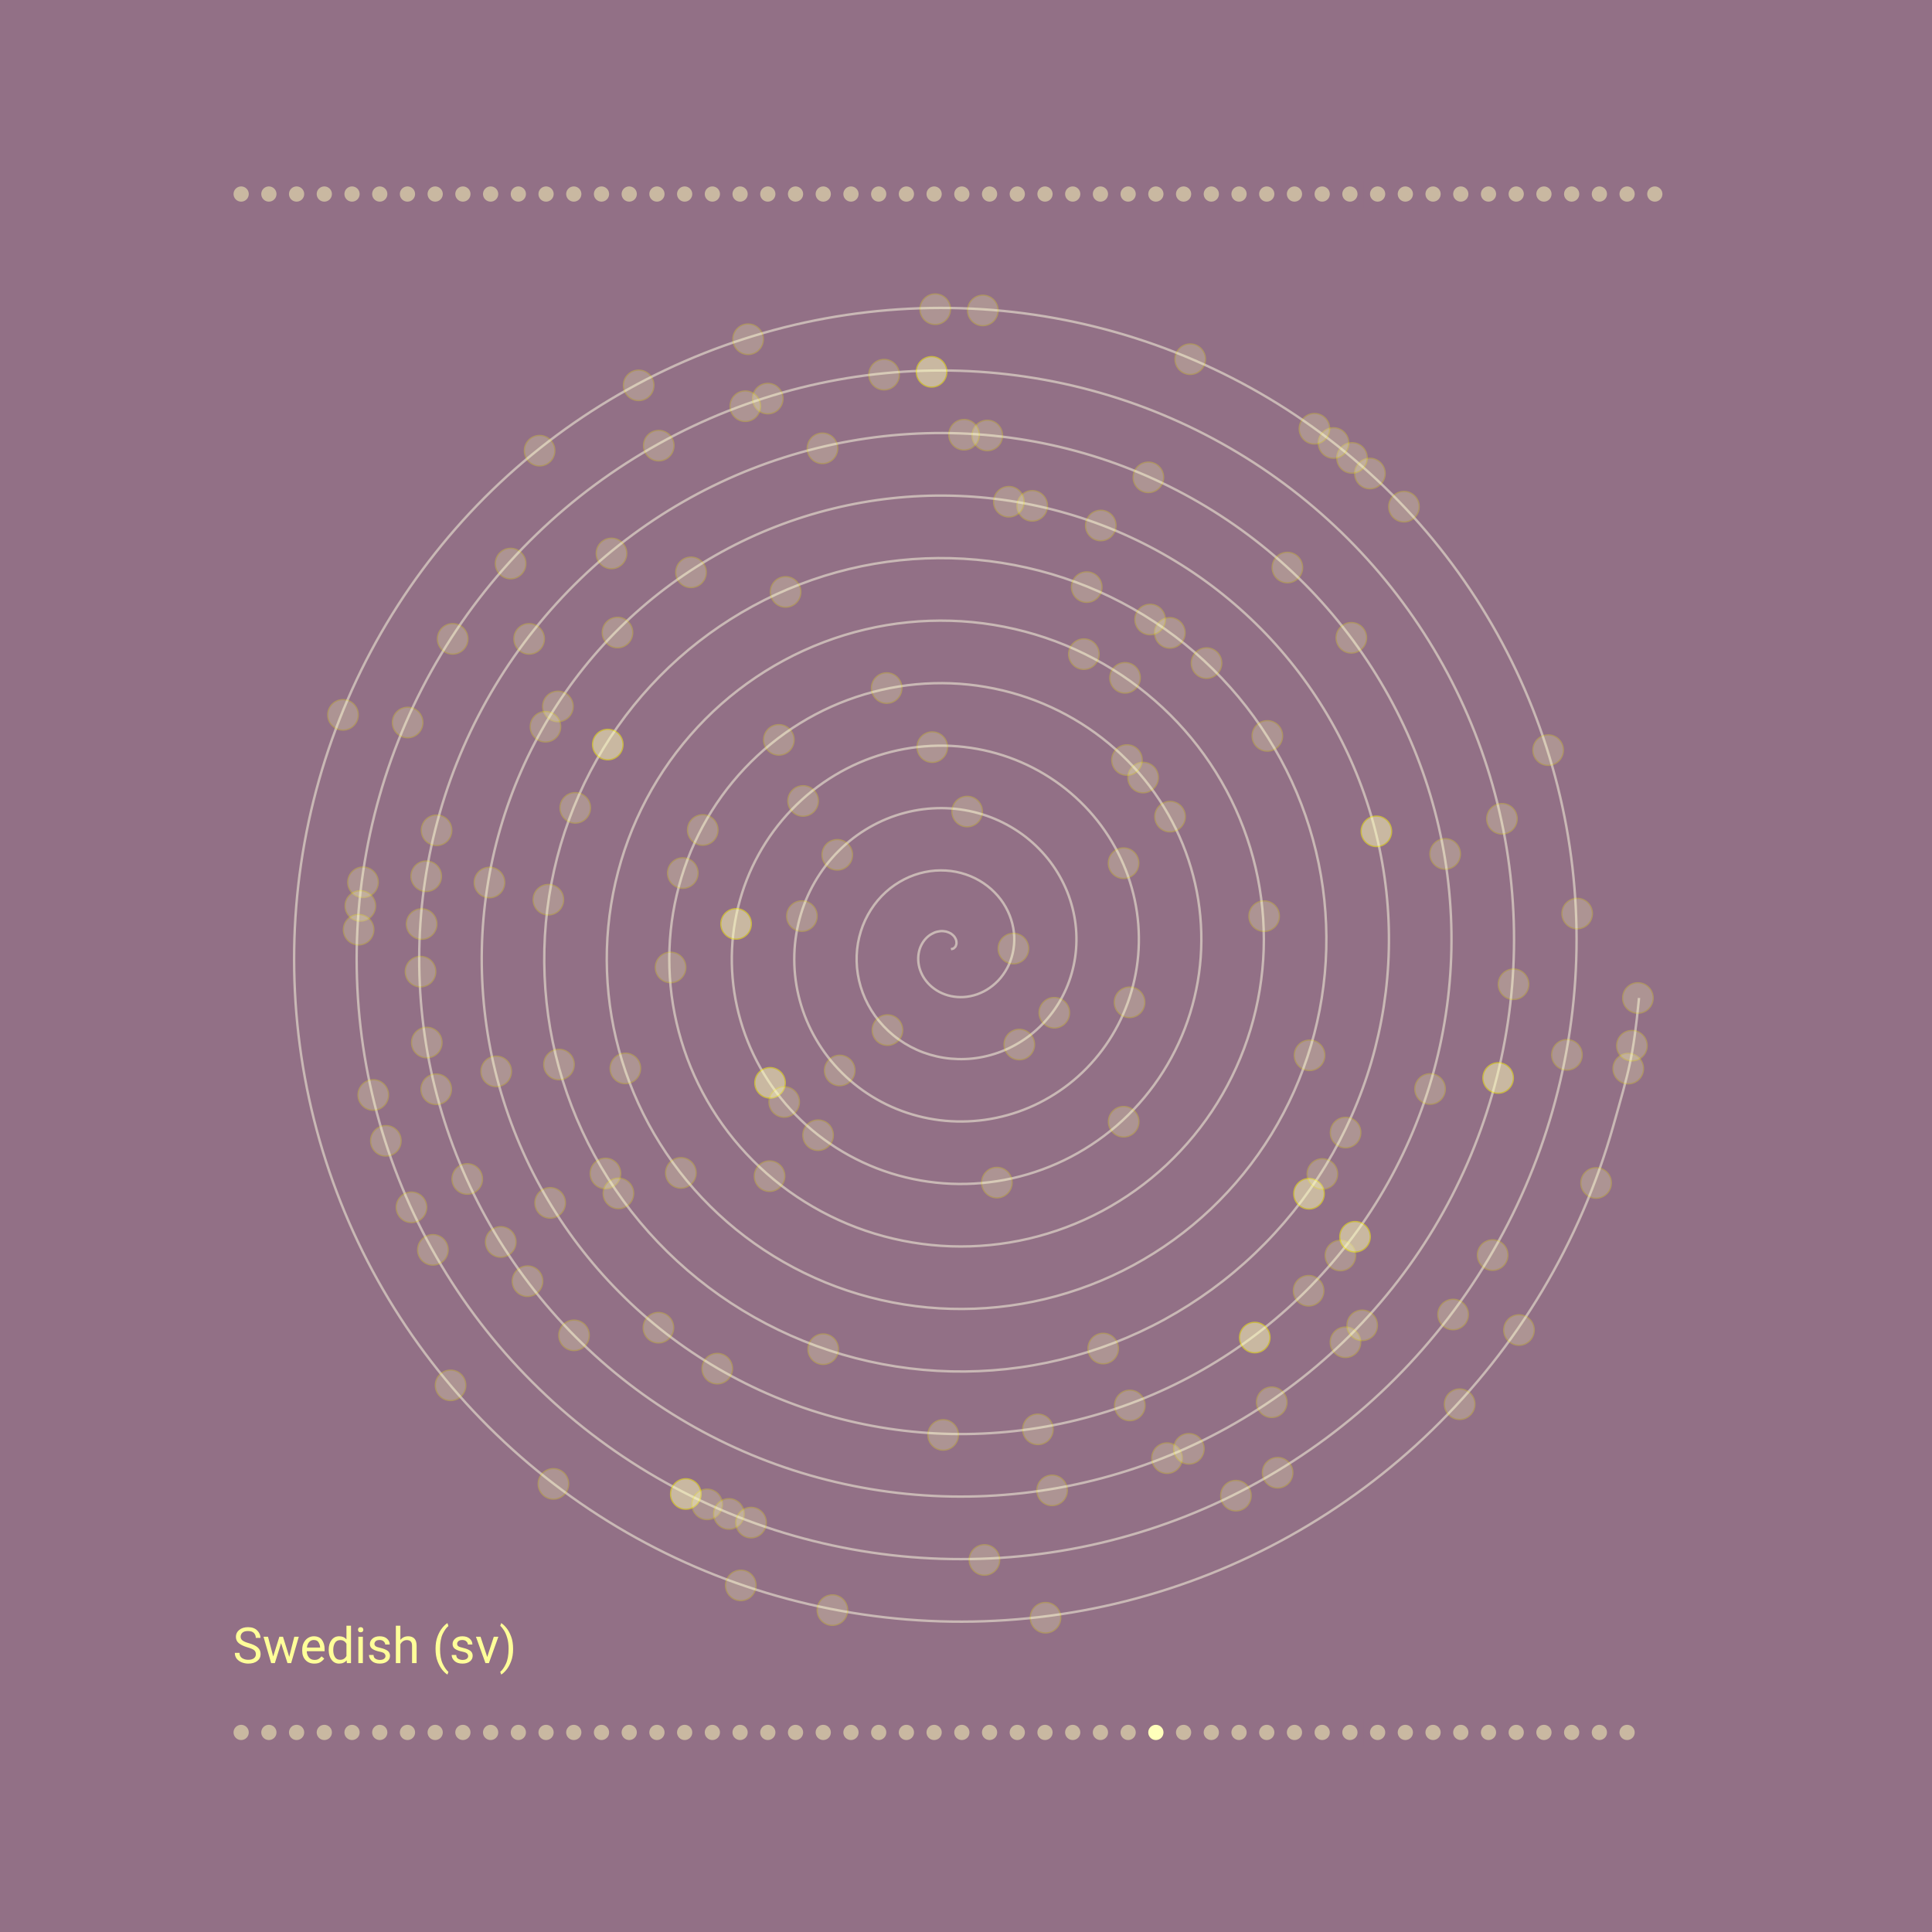
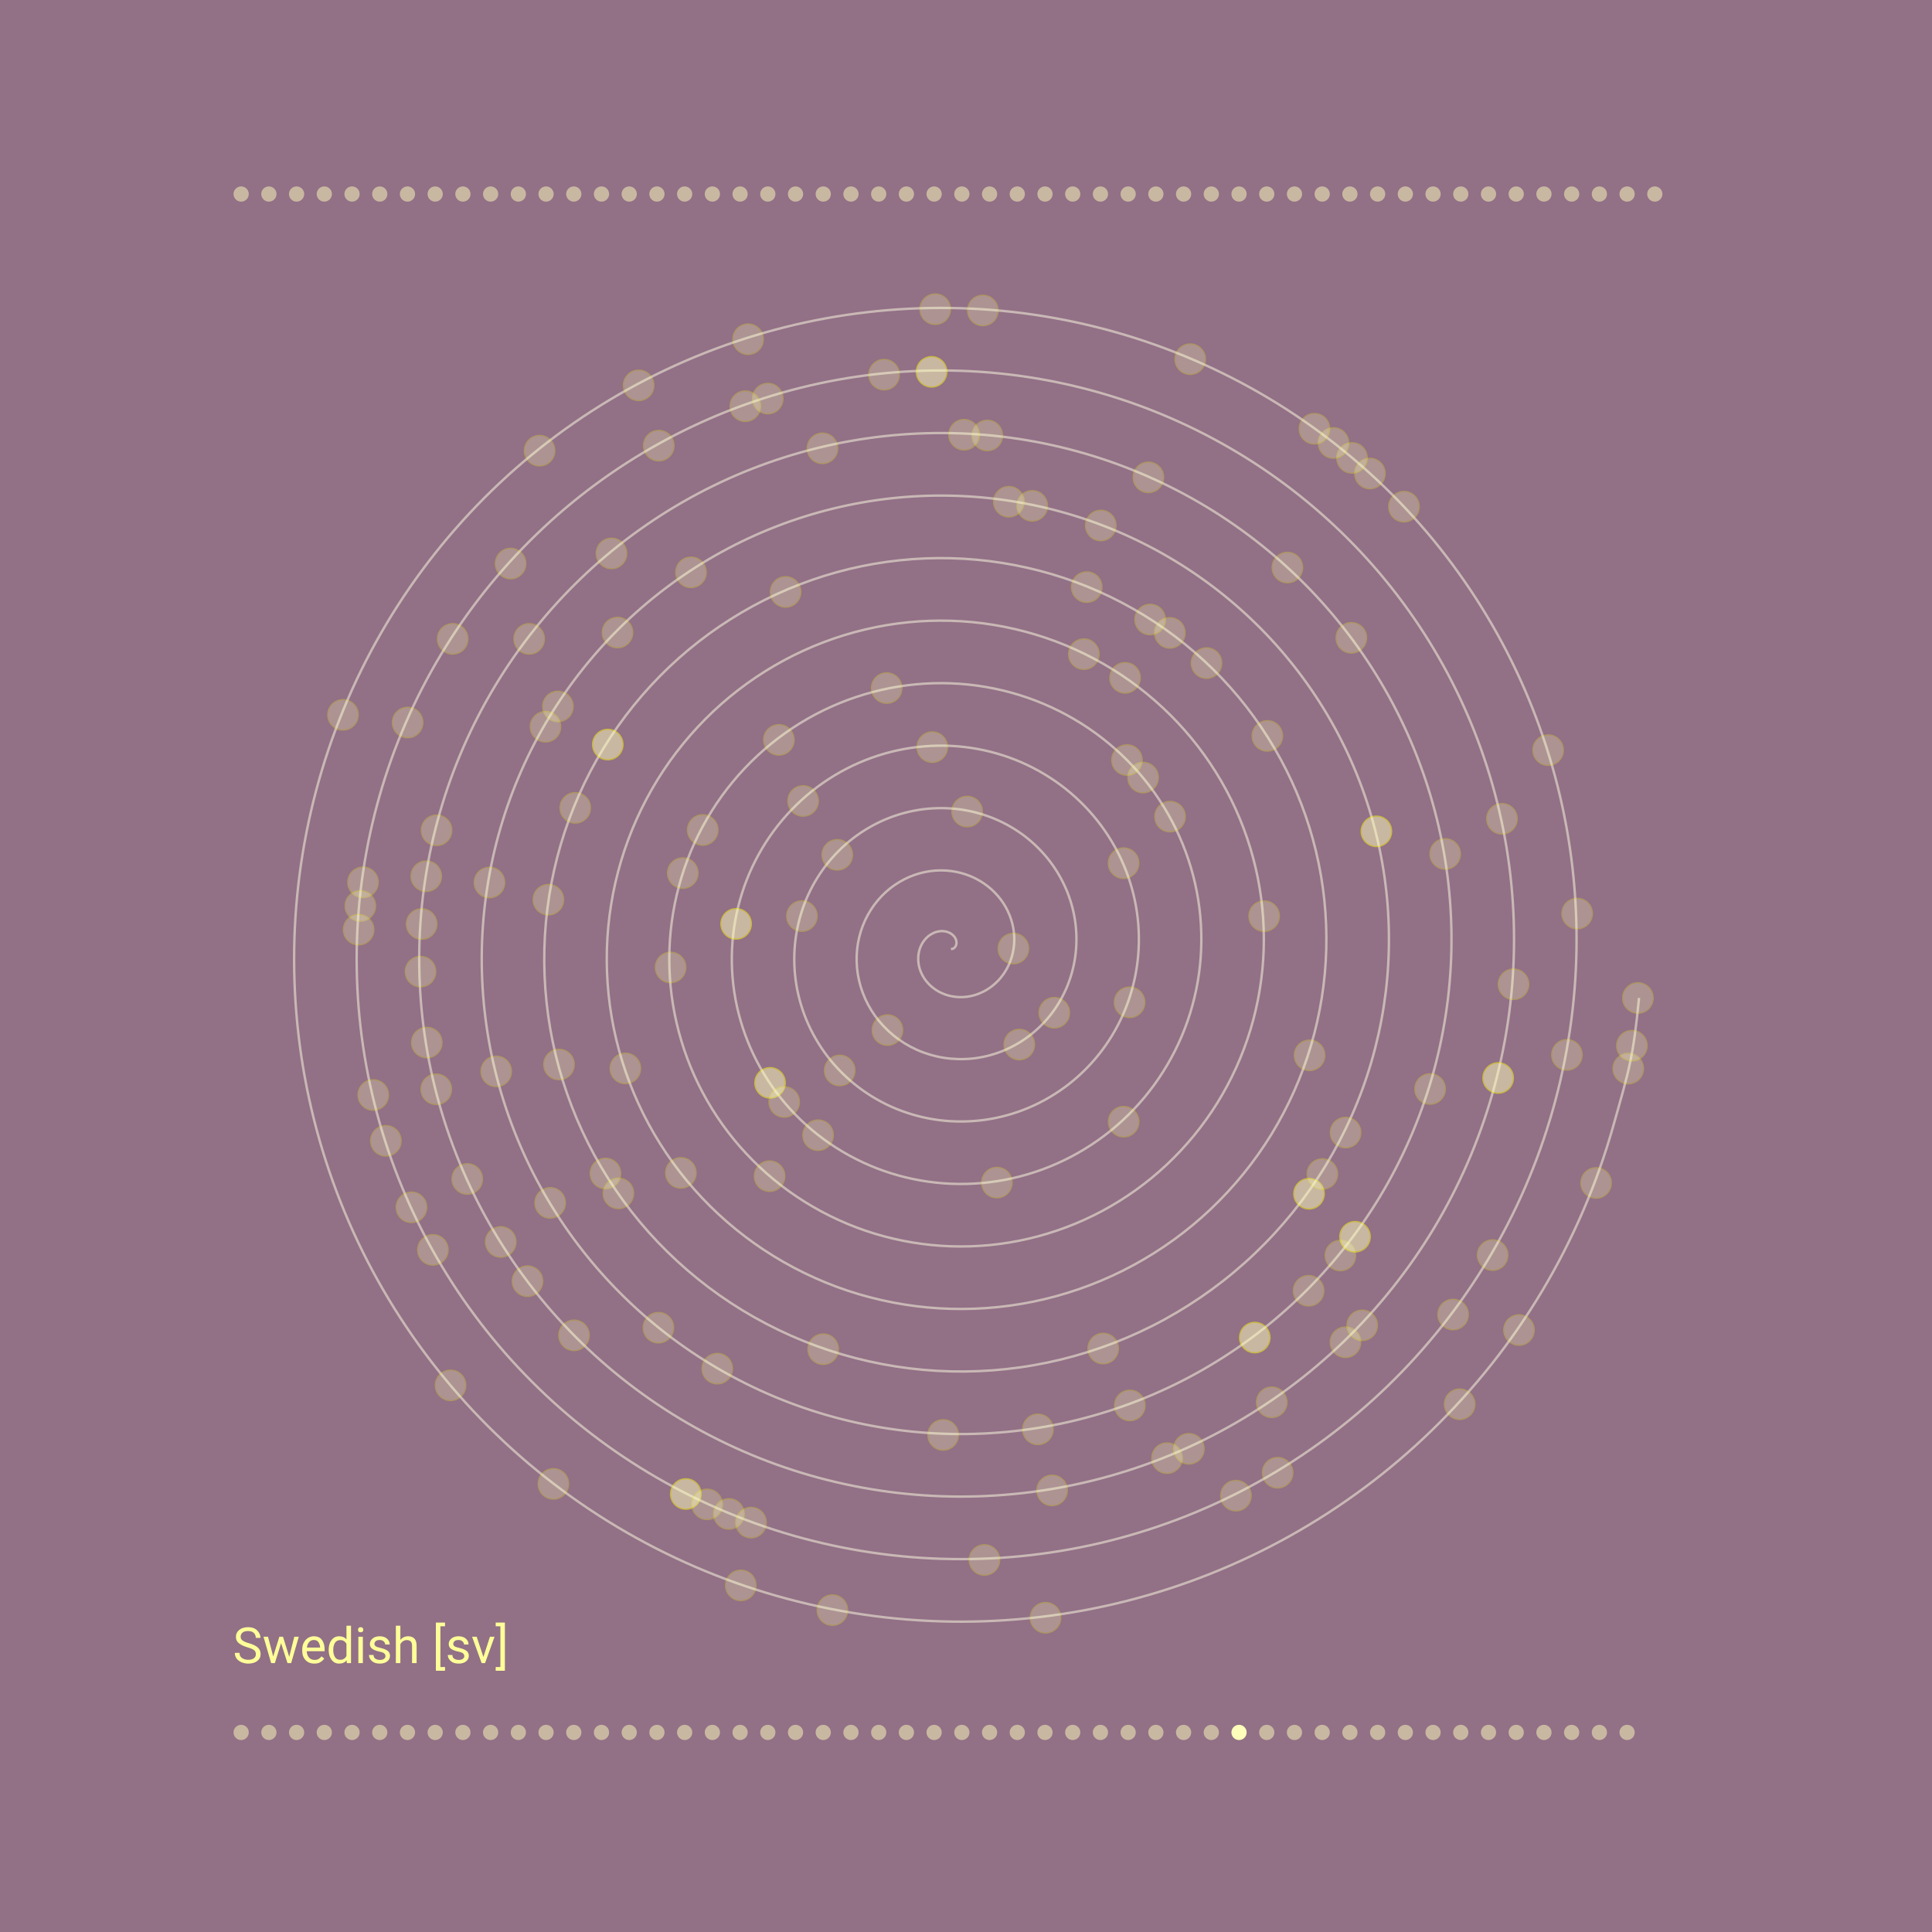
<svg xmlns="http://www.w3.org/2000/svg" version="1.1" id="Layer_1" x="0px" y="0px" width="697px" height="697px" viewBox="0 0 697 697" enable-background="new 0 0 697 697" xml:space="preserve">
  <style>
#tooltip {
dominant-baseline: hanging; 
}</style>
  <g id="bg">
    <rect fill="#927086" width="697" height="697" />
  </g>
  <g id="spiral">
    <path d="m343.07 342.44s0.837-0.203 0.908-0.238c0.066-0.044 0.633-0.564 0.722-0.696 0.088-0.141 0.339-0.812 0.365-1.058s-0.02-0.952-0.115-1.261c-0.092-0.317-0.41-0.961-0.666-1.287-0.25-0.326-0.794-0.837-1.216-1.104-0.414-0.256-1.143-0.582-1.701-0.715-0.562-0.132-1.4-0.211-2.06-0.158-0.655 0.063-1.538 0.246-2.223 0.529-0.684 0.291-1.521 0.766-2.158 1.287-0.637 0.52-1.347 1.269-1.849 2.027-0.502 0.748-1.001 1.727-1.295 2.672-0.292 0.941-0.503 2.097-0.521 3.164-0.019 1.066 0.104 2.311 0.403 3.422 0.303 1.106 0.795 2.334 1.431 3.393 0.635 1.049 1.487 2.15 2.45 3.051 0.962 0.898 2.145 1.771 3.386 2.415 1.244 0.646 2.688 1.183 4.137 1.479 1.448 0.303 3.066 0.439 4.628 0.338 1.556-0.105 3.227-0.424 4.777-0.971 1.553-0.549 3.147-1.343 4.559-2.328 1.418-0.986 2.801-2.224 3.953-3.613 1.146-1.395 2.197-3.023 2.975-4.752 0.775-1.719 1.375-3.649 1.675-5.598 0.311-1.948 0.375-4.037 0.143-6.082-0.229-2.037-0.74-4.152-1.533-6.136-0.795-1.982-1.877-3.967-3.217-5.729-1.344-1.771-2.969-3.446-4.793-4.85-1.82-1.408-3.9-2.635-6.105-3.543-2.202-0.898-4.607-1.561-7.06-1.867-2.441-0.303-5.021-0.31-7.541 0.052-2.526 0.36-5.085 1.058-7.501 2.099-2.411 1.04-4.773 2.435-6.898 4.116-2.114 1.692-4.09 3.702-5.741 5.96-1.65 2.248-3.066 4.787-4.104 7.467-1.03 2.678-1.755 5.57-2.063 8.517-0.302 2.943-0.236 6.003 0.247 9.008 0.488 2.998 1.375 6.013 2.661 8.859 1.286 2.848 2.971 5.59 5.018 8.064 2.034 2.469 4.441 4.74 7.123 6.636 2.68 1.905 5.668 3.511 8.821 4.675 3.165 1.161 6.541 1.945 9.979 2.245 3.438 0.312 6.99 0.188 10.463-0.431 3.48-0.616 6.955-1.692 10.228-3.229 3.271-1.541 6.407-3.524 9.229-5.914 2.824-2.391 5.396-5.186 7.541-8.285 2.146-3.112 3.936-6.551 5.229-10.189 1.286-3.643 2.141-7.513 2.44-11.441 0.31-3.933 0.115-7.968-0.625-11.928-0.744-3.95-2.006-7.881-3.791-11.572-1.779-3.703-4.063-7.238-6.805-10.402-2.742-3.174-5.926-6.047-9.465-8.438-3.538-2.398-7.433-4.372-11.547-5.791-4.116-1.43-8.472-2.337-12.899-2.644-4.428-0.303-8.947-0.046-13.381 0.818-4.437 0.872-8.814 2.328-12.945 4.354-4.13 2.037-8.047 4.619-11.568 7.705s-6.69 6.664-9.331 10.632c-2.646 3.967-4.81 8.313-6.361 12.905-1.542 4.602-2.521 9.44-2.829 14.359-0.304 4.92 0.018 9.934 1.014 14.843 1.005 4.92 2.641 9.748 4.919 14.308 2.274 4.56 5.161 8.868 8.601 12.737 3.438 3.869 7.403 7.335 11.8 10.226 4.39 2.895 9.198 5.246 14.271 6.92 5.068 1.676 10.401 2.727 15.815 3.023 5.416 0.309 10.917-0.08 16.308-1.207 5.39-1.121 10.683-2.953 15.664-5.477 4.984-2.53 9.688-5.712 13.906-9.495 4.219-3.787 7.99-8.146 11.125-12.967 3.137-4.82 5.682-10.084 7.484-15.639 1.801-5.543 2.906-11.362 3.213-17.276 0.307-5.906-0.144-11.9-1.396-17.764-1.258-5.87-3.271-11.607-6.043-17.021-2.768-5.412-6.258-10.506-10.395-15.083-4.135-4.565-8.887-8.63-14.137-12.016-5.247-3.387-10.966-6.116-16.988-8.049-6.025-1.93-12.336-3.103-18.741-3.41-6.399-0.301-12.879 0.212-19.226 1.597-6.342 1.385-12.547 3.587-18.387 6.602-5.84 3.023-11.323 6.805-16.24 11.293-4.921 4.485-9.291 9.625-12.92 15.303-3.631 5.677-6.554 11.848-8.611 18.354-2.059 6.497-3.292 13.301-3.602 20.195-0.304 6.901 0.273 13.864 1.785 20.688 1.512 6.815 3.904 13.479 7.171 19.745 3.261 6.269 7.352 12.147 12.184 17.41 4.84 5.271 10.37 9.935 16.475 13.813 6.102 3.88 12.732 6.989 19.71 9.178 6.982 2.188 14.271 3.48 21.659 3.79 7.391 0.311 14.852-0.338 22.146-1.976 7.3-1.641 14.412-4.225 21.109-7.73 6.693-3.51 12.967-7.896 18.582-13.08 5.615-5.185 10.586-11.115 14.707-17.642 4.125-6.53 7.426-13.619 9.736-21.073 2.315-7.457 3.682-15.242 3.983-23.122 0.31-7.883-0.396-15.832-2.168-23.607-1.764-7.768-4.537-15.338-8.297-22.462-3.754-7.122-8.443-13.786-13.979-19.755-5.527-5.959-11.851-11.23-18.812-15.604-6.959-4.372-14.5-7.86-22.434-10.305-7.933-2.441-16.201-3.87-24.58-4.179-8.374-0.31-16.814 0.468-25.063 2.362-8.251 1.896-16.28 4.857-23.831 8.859-7.55 4.002-14.604 9.001-20.911 14.88-6.316 5.88-11.895 12.587-16.509 19.977-4.619 7.387-8.295 15.382-10.864 23.792-2.574 8.408-4.063 17.171-4.371 26.04-0.305 8.866 0.533 17.808 2.557 26.523 2.019 8.728 5.17 17.216 9.422 25.192 4.25 7.978 9.543 15.427 15.771 22.081 6.232 6.663 13.338 12.545 21.146 17.399 7.812 4.866 16.273 8.736 25.154 11.434 8.885 2.697 18.136 4.249 27.499 4.56 9.359 0.311 18.785-0.591 27.988-2.741 9.201-2.15 18.146-5.49 26.551-9.986 8.4-4.497 16.242-10.094 23.254-16.67 7.008-6.576 13.188-14.078 18.297-22.313 5.113-8.241 9.168-17.162 11.992-26.516 2.824-9.361 4.446-19.109 4.752-28.967 0.309-9.855-0.662-19.765-2.938-29.442-2.272-9.678-5.81-19.085-10.552-27.909-4.744-8.832-10.641-17.064-17.563-24.426-6.926-7.359-14.814-13.839-23.484-19.19-8.664-5.357-18.041-9.607-27.879-12.562-9.836-2.953-20.07-4.638-30.42-4.945-10.351-0.309-20.75 0.723-30.904 3.13-10.156 2.406-20.01 6.126-29.271 11.115-9.263 4.99-17.881 11.187-25.591 18.459-7.708 7.282-14.485 15.56-20.094 24.655-5.602 9.098-10.036 18.927-13.117 29.239-3.079 10.313-4.829 21.033-5.139 31.875-0.303 10.843 0.794 21.738 3.324 32.369 2.529 10.633 6.443 20.944 11.679 30.632s11.732 18.698 19.358 26.766c7.625 8.058 16.299 15.137 25.82 20.979 9.52 5.854 19.807 10.481 30.598 13.689 10.789 3.209 22.003 5.016 33.338 5.321 11.336 0.311 22.721-0.854 33.834-3.509 11.104-2.661 21.877-6.762 31.988-12.242 10.108-5.482 19.521-12.276 27.926-20.258 8.41-7.969 15.789-17.041 21.889-26.98 6.098-9.953 10.904-20.696 14.246-31.963 3.33-11.27 5.213-22.976 5.521-34.806 0.309-11.829-0.916-23.702-3.703-35.286-2.783-11.582-7.076-22.813-12.81-33.347-5.729-10.543-12.821-20.346-21.146-29.1-8.32-8.753-17.783-16.439-28.158-22.777-10.377-6.346-21.574-11.354-33.316-14.817-11.745-3.456-23.938-5.402-36.265-5.711-12.319-0.31-24.682 0.985-36.745 3.896-12.063 2.917-23.742 7.396-34.713 13.373-10.965 5.977-21.161 13.381-30.268 22.046-9.101 8.674-17.083 18.521-23.677 29.327-6.585 10.797-11.776 22.461-15.374 34.678-3.588 12.219-5.598 24.902-5.905 37.721-0.304 12.816 1.05 25.67 4.092 38.213 3.039 12.535 7.712 24.674 13.937 36.069 6.224 11.392 13.922 21.979 22.945 31.437 9.018 9.448 19.261 17.735 30.49 24.565 11.23 6.841 23.344 12.22 36.043 15.938 12.694 3.721 25.872 5.791 39.178 6.101 13.313 0.312 26.657-1.107 39.668-4.283 13.016-3.164 25.615-8.021 37.438-14.49 11.82-6.473 22.802-14.477 32.601-23.846 9.801-9.36 18.389-20.001 25.475-31.654 7.078-11.661 12.648-24.232 16.496-37.4 3.85-13.181 5.986-26.845 6.289-40.646 0.311-13.796-1.172-27.638-4.469-41.123-3.297-13.496-8.349-26.552-15.066-38.795-6.717-12.252-15.02-23.624-24.731-33.771-9.721-10.155-20.746-19.041-32.83-26.367-12.082-7.334-25.109-13.09-38.766-17.065-13.646-3.977-27.804-6.179-42.103-6.487-14.288-0.31-28.621 1.242-42.584 4.672-13.969 3.421-27.482 8.656-40.157 15.62-12.671 6.965-24.439 15.566-34.938 25.634-10.499 10.067-19.685 21.493-27.265 33.999-7.571 12.511-13.521 25.996-17.625 40.127-4.104 14.121-6.369 28.772-6.678 43.556-0.304 14.791 1.309 29.609 4.861 44.049 3.553 14.446 8.979 28.42 16.188 41.521 7.212 13.1 16.114 25.255 26.53 36.104 10.414 10.853 22.226 20.337 35.166 28.155 12.941 7.827 26.881 13.964 41.484 18.192 14.597 4.23 29.741 6.56 45.018 6.867 15.286 0.309 30.592-1.365 45.512-5.052 14.916-3.678 29.349-9.29 42.877-16.748 13.531-7.457 26.078-16.67 37.273-27.425 11.201-10.764 20.984-22.973 29.06-36.336 8.065-13.372 14.396-27.769 18.756-42.852 4.356-15.072 6.754-30.702 7.059-46.48 0.307-15.771-1.434-31.576-5.242-46.967-3.807-15.392-9.611-30.279-17.313-44.234-7.705-13.962-17.214-26.903-28.322-38.451-11.111-11.54-23.713-21.632-37.504-29.945-13.791-8.321-28.65-14.836-44.203-19.322-15.555-4.486-31.674-6.945-47.946-7.255-16.264-0.309-32.554 1.498-48.425 5.438-15.872 3.932-31.218 9.927-45.601 17.877-14.382 7.951-27.72 17.763-39.609 29.222-11.893 11.46-22.285 24.453-30.854 38.673-8.56 14.22-15.269 29.529-19.879 45.565-4.613 16.025-7.14 32.642-7.447 49.399-0.306 16.768 1.568 33.542 5.633 49.895 4.059 16.343 10.242 32.146 18.44 46.957 8.197 14.811 18.309 28.534 30.11 40.777 11.813 12.244 25.198 22.938 39.845 31.743 14.646 8.813 30.421 15.707 46.923 20.45 16.512 4.742 33.612 7.326 50.862 7.634 17.256 0.312 34.53-1.632 51.354-5.815 16.821-4.188 33.077-10.562 48.317-19.006 15.236-8.442 29.354-18.854 41.951-31.013 12.588-12.153 23.58-25.933 32.646-41.009 9.053-15.072 16.141-31.312 21.006-48.288 4.869-16.985 7.521-34.582 7.828-52.326 0.307-17.745-1.693-35.508-6.017-52.813-4.315-17.295-10.877-34.008-19.565-49.672-8.688-15.665-19.402-30.185-31.91-43.124-12.506-12.94-26.677-24.233-42.179-33.532-15.5-9.31-32.188-16.582-49.646-21.58-17.459-4.998-35.543-7.713-53.787-8.021-18.236-0.31-36.489 1.763-54.265 6.206-17.779 4.441-34.951 11.194-51.045 20.134-16.092 8.938-30.997 19.947-44.281 32.809-13.293 12.854-24.891 27.415-34.439 43.345-9.548 15.929-17.014 33.074-22.135 51.005-5.121 17.938-7.906 36.512-8.215 55.243-0.305 18.731 1.824 37.481 6.397 55.729 4.574 18.255 11.514 35.887 20.698 52.403 9.182 16.521 20.495 31.813 33.699 45.449 13.206 13.638 28.164 25.537 44.517 35.33 16.352 9.806 33.955 17.454 52.369 22.709 18.41 5.245 37.474 8.095 56.698 8.399 19.228 0.31 38.46-1.887 57.193-6.583 18.729-4.708 36.813-11.83 53.762-21.263 16.943-9.435 32.635-21.053 46.623-34.602 13.986-13.55 26.186-28.905 36.229-45.681 10.041-16.784 17.887-34.847 23.264-53.736 5.377-18.882 8.291-38.44 8.596-58.161 0.311-19.72-1.949-39.438-6.779-58.646-4.828-19.209-12.146-37.756-21.824-55.121-9.676-17.373-21.594-33.461-35.493-47.795-13.9-14.333-29.642-26.832-46.854-37.129-17.207-10.287-35.723-18.317-55.09-23.826-19.367-5.501-39.412-8.479-59.625-8.789-20.213-0.309-40.425 2.02-60.11 6.973-19.679 4.964-38.68 12.466-56.479 22.392-17.803 9.926-34.278 22.143-48.96 36.388-14.683 14.254-27.484 30.386-38.023 48.024-10.534 17.639-18.759 36.608-24.392 56.452-5.633 19.842-8.674 40.372-8.982 61.078-0.304 20.708 2.084 41.413 7.166 61.573 5.087 20.16 12.782 39.615 22.955 57.845 10.164 18.229 22.691 35.095 37.287 50.133 14.599 15.028 31.127 28.128 49.188 38.918 18.062 10.779 37.488 19.189 57.808 24.944 20.32 5.767 41.348 8.868 62.543 9.178 21.202 0.309 42.401-2.145 63.034-7.354 20.635-5.22 40.553-13.1 59.205-23.521 18.653-10.419 35.914-23.233 51.295-38.188 15.381-14.94 28.791-31.866 39.817-50.353 11.025-18.494 19.634-38.381 25.521-59.178 5.887-20.794 7.209-24.704 9.358-46.396" fill="none" opacity=".5" stroke="#FFFFE3" stroke-miterlimit="10" stroke-width=".876" />
  </g>
  <g fill="#ffb" stroke="#ff0" stroke-width=".44">
    <circle class="w" id="w10" opacity="0.25" cx="365.6" cy="342.21" r="5.5" />
    <circle class="w" id="w24" opacity="0.25" cx="320.16" cy="371.62" r="5.5" />
    <circle class="w" id="w30" opacity="0.25" cx="367.73" cy="376.83" r="5.5" />
    <circle class="w" id="w32" opacity="0.25" cx="380.36" cy="365.36" r="5.5" />
    <circle class="w" id="w43" opacity="0.25" cx="348.92" cy="292.78" r="5.5" />
    <circle class="w" id="w49" opacity="0.25" cx="302.06" cy="308.39" r="5.5" />
    <circle class="w" id="w52" opacity="0.25" cx="289.3" cy="330.49" r="5.5" />
    <circle class="w" id="w59" opacity="0.25" cx="302.94" cy="386.19" r="5.5" />
    <circle class="w" id="w74" opacity="0.25" cx="407.51" cy="361.6" r="5.5" />
    <circle class="w" id="w80" opacity="0.25" cx="405.35" cy="311.4" r="5.5" />
    <circle class="w" id="w90" opacity="0.25" cx="336.33" cy="269.54" r="5.5" />
    <circle class="w" id="w96" opacity="0.25" cx="289.73" cy="288.96" r="5.5" />
    <circle class="w" id="w102" opacity="0.5" cx="265.56" cy="333.3" r="5.5" />
    <circle class="w" id="w109" opacity="0.5" cx="277.81" cy="390.65" r="5.5" />
    <circle class="w" id="w110" opacity="0.25" cx="282.91" cy="397.55" r="5.5" />
    <circle class="w" id="w112" opacity="0.25" cx="295.14" cy="409.54" r="5.5" />
    <circle class="w" id="w120" opacity="0.25" cx="359.64" cy="426.64" r="5.5" />
    <circle class="w" id="w126" opacity="0.25" cx="405.38" cy="404.68" r="5.5" />
    <circle class="w" id="w140" opacity="0.25" cx="422.12" cy="294.61" r="5.5" />
    <circle class="w" id="w142" opacity="0.25" cx="412.39" cy="280.52" r="5.5" />
    <circle class="w" id="w143" opacity="0.25" cx="406.58" cy="274.2" r="5.5" />
    <circle class="w" id="w154" opacity="0.25" cx="319.88" cy="248.23" r="5.5" />
    <circle class="w" id="w159" opacity="0.25" cx="280.99" cy="266.92" r="5.5" />
    <circle class="w" id="w164" opacity="0.25" cx="253.52" cy="299.43" r="5.5" />
    <circle class="w" id="w166" opacity="0.25" cx="246.33" cy="314.97" r="5.5" />
    <circle class="w" id="w170" opacity="0.25" cx="241.93" cy="349.02" r="5.5" />
    <circle class="w" id="w180" opacity="0.25" cx="277.64" cy="424.32" r="5.5" />
    <circle class="w" id="w210" opacity="0.25" cx="456.06" cy="330.51" r="5.5" />
    <circle class="w" id="w222" opacity="0.25" cx="405.88" cy="244.54" r="5.5" />
    <circle class="w" id="w224" opacity="0.25" cx="391.02" cy="235.99" r="5.5" />
    <circle class="w" id="w257" opacity="0.25" cx="225.61" cy="385.45" r="5.5" />
    <circle class="w" id="w262" opacity="0.25" cx="245.63" cy="423.14" r="5.5" />
    <circle class="w" id="w295" opacity="0.25" cx="472.45" cy="380.72" r="5.5" />
    <circle class="w" id="w309" opacity="0.25" cx="457.22" cy="265.49" r="5.5" />
    <circle class="w" id="w313" opacity="0.25" cx="435.27" cy="239.22" r="5.5" />
    <circle class="w" id="w315" opacity="0.25" cx="422.04" cy="228.32" r="5.5" />
    <circle class="w" id="w316" opacity="0.25" cx="414.93" cy="223.5" r="5.5" />
    <circle class="w" id="w319" opacity="0.25" cx="392.06" cy="211.81" r="5.5" />
    <circle class="w" id="w332" opacity="0.25" cx="283.42" cy="213.55" r="5.5" />
    <circle class="w" id="w342" opacity="0.5" cx="219.27" cy="268.61" r="5.5" />
    <circle class="w" id="w345" opacity="0.25" cx="207.53" cy="291.45" r="5.5" />
    <circle class="w" id="w349" opacity="0.25" cx="197.84" cy="324.58" r="5.5" />
    <circle class="w" id="w356" opacity="0.25" cx="201.67" cy="384.04" r="5.5" />
    <circle class="w" id="w361" opacity="0.25" cx="218.43" cy="423.35" r="5.5" />
    <circle class="w" id="w362" opacity="0.25" cx="223.1" cy="430.53" r="5.5" />
    <circle class="w" id="w373" opacity="0.25" cx="296.98" cy="486.74" r="5.5" />
    <circle class="w" id="w385" opacity="0.25" cx="397.99" cy="486.51" r="5.5" />
    <circle class="w" id="w396" opacity="0.5" cx="472.25" cy="430.67" r="5.5" />
    <circle class="w" id="w397" opacity="0.25" cx="477.06" cy="423.54" r="5.5" />
    <circle class="w" id="w399" opacity="0.25" cx="485.44" cy="408.59" r="5.5" />
    <circle class="w" id="w412" opacity="0.5" cx="496.55" cy="299.92" r="5.5" />
    <circle class="w" id="w430" opacity="0.25" cx="397.12" cy="189.58" r="5.5" />
    <circle class="w" id="w433" opacity="0.25" cx="372.4" cy="182.49" r="5.5" />
    <circle class="w" id="w434" opacity="0.25" cx="363.96" cy="181.01" r="5.5" />
    <circle class="w" id="w448" opacity="0.25" cx="249.29" cy="206.48" r="5.5" />
    <circle class="w" id="w452" opacity="0.25" cx="222.77" cy="228.2" r="5.5" />
    <circle class="w" id="w456" opacity="0.25" cx="201.28" cy="254.86" r="5.5" />
    <circle class="w" id="w457" opacity="0.25" cx="196.79" cy="262.18" r="5.5" />
    <circle class="w" id="w464" opacity="0.25" cx="176.58" cy="318.38" r="5.5" />
    <circle class="w" id="w470" opacity="0.25" cx="179.02" cy="386.52" r="5.5" />
    <circle class="w" id="w478" opacity="0.25" cx="198.48" cy="433.96" r="5.5" />
    <circle class="w" id="w485" opacity="0.25" cx="237.54" cy="478.99" r="5.5" />
    <circle class="w" id="w488" opacity="0.25" cx="258.77" cy="493.76" r="5.5" />
    <circle class="w" id="w498" opacity="0.25" cx="340.26" cy="517.67" r="5.5" />
    <circle class="w" id="w502" opacity="0.25" cx="374.44" cy="515.66" r="5.5" />
    <circle class="w" id="w506" opacity="0.25" cx="407.6" cy="507.03" r="5.5" />
    <circle class="w" id="w512" opacity="0.5" cx="452.68" cy="482.55" r="5.5" />
    <circle class="w" id="w515" opacity="0.25" cx="472.1" cy="465.66" r="5.5" />
    <circle class="w" id="w517" opacity="0.25" cx="483.58" cy="452.94" r="5.5" />
    <circle class="w" id="w518" opacity="0.5" cx="488.85" cy="446.18" r="5.5" />
    <circle class="w" id="w525" opacity="0.25" cx="515.93" cy="392.87" r="5.5" />
    <circle class="w" id="w535" opacity="0.25" cx="521.37" cy="308.07" r="5.5" />
    <circle class="w" id="w545" opacity="0.25" cx="487.52" cy="230.1" r="5.5" />
    <circle class="w" id="w549" opacity="0.25" cx="464.45" cy="204.75" r="5.5" />
    <circle class="w" id="w556" opacity="0.25" cx="414.3" cy="172.21" r="5.5" />
    <circle class="w" id="w563" opacity="0.25" cx="356.19" cy="157.1" r="5.5" />
    <circle class="w" id="w564" opacity="0.25" cx="347.8" cy="156.83" r="5.5" />
    <circle class="w" id="w570" opacity="0.25" cx="296.71" cy="161.74" r="5.5" />
    <circle class="w" id="w580" opacity="0.25" cx="220.6" cy="199.66" r="5.5" />
    <circle class="w" id="w585" opacity="0.25" cx="190.9" cy="230.48" r="5.5" />
    <circle class="w" id="w594" opacity="0.25" cx="157.5" cy="299.54" r="5.5" />
    <circle class="w" id="w596" opacity="0.25" cx="153.77" cy="316.12" r="5.5" />
    <circle class="w" id="w598" opacity="0.25" cx="152.11" cy="333.36" r="5.5" />
    <circle class="w" id="w600" opacity="0.25" cx="151.71" cy="350.53" r="5.5" />
    <circle class="w" id="w603" opacity="0.25" cx="153.97" cy="376.12" r="5.5" />
    <circle class="w" id="w605" opacity="0.25" cx="157.38" cy="392.97" r="5.5" />
    <circle class="w" id="w609" opacity="0.25" cx="168.57" cy="425.33" r="5.5" />
    <circle class="w" id="w612" opacity="0.25" cx="180.65" cy="448.05" r="5.5" />
    <circle class="w" id="w614" opacity="0.25" cx="190.31" cy="462.21" r="5.5" />
    <circle class="w" id="w617" opacity="0.25" cx="207.09" cy="481.74" r="5.5" />
    <circle class="w" id="w639" opacity="0.25" cx="379.56" cy="537.68" r="5.5" />
    <circle class="w" id="w644" opacity="0.25" cx="421.02" cy="526.05" r="5.5" />
    <circle class="w" id="w645" opacity="0.25" cx="428.91" cy="522.68" r="5.5" />
    <circle class="w" id="w649" opacity="0.25" cx="458.8" cy="505.89" r="5.5" />
    <circle class="w" id="w653" opacity="0.25" cx="485.4" cy="484.24" r="5.5" />
    <circle class="w" id="w654" opacity="0.25" cx="491.43" cy="478.14" r="5.5" />
    <circle class="w" id="w666" opacity="0.5" cx="540.48" cy="388.9" r="5.5" />
    <circle class="w" id="w670" opacity="0.25" cx="546.03" cy="355.09" r="5.5" />
    <circle class="w" id="w677" opacity="0.25" cx="541.85" cy="295.39" r="5.5" />
    <circle class="w" id="w710" opacity="0.5" cx="336.08" cy="134.15" r="5.5" />
    <circle class="w" id="w712" opacity="0.25" cx="318.95" cy="135.16" r="5.5" />
    <circle class="w" id="w717" opacity="0.25" cx="276.99" cy="143.8" r="5.5" />
    <circle class="w" id="w718" opacity="0.25" cx="268.88" cy="146.54" r="5.5" />
    <circle class="w" id="w722" opacity="0.25" cx="237.66" cy="160.77" r="5.5" />
    <circle class="w" id="w730" opacity="0.25" cx="184.21" cy="203.31" r="5.5" />
    <circle class="w" id="w734" opacity="0.25" cx="163.31" cy="230.48" r="5.5" />
    <circle class="w" id="w738" opacity="0.25" cx="147.06" cy="260.66" r="5.5" />
    <circle class="w" id="w745" opacity="0.25" cx="130.96" cy="318.3" r="5.5" />
    <circle class="w" id="w746" opacity="0.25" cx="130" cy="326.83" r="5.5" />
    <circle class="w" id="w747" opacity="0.25" cx="129.38" cy="335.4" r="5.5" />
    <circle class="w" id="w754" opacity="0.25" cx="134.66" cy="395.03" r="5.5" />
    <circle class="w" id="w756" opacity="0.25" cx="139.21" cy="411.57" r="5.5" />
    <circle class="w" id="w759" opacity="0.25" cx="148.44" cy="435.56" r="5.5" />
    <circle class="w" id="w761" opacity="0.25" cx="156.17" cy="450.91" r="5.5" />
    <circle class="w" id="w776" opacity="0.5" cx="247.41" cy="538.98" r="5.5" />
    <circle class="w" id="w777" opacity="0.25" cx="255.11" cy="542.72" r="5.5" />
    <circle class="w" id="w778" opacity="0.25" cx="262.96" cy="546.17" r="5.5" />
    <circle class="w" id="w779" opacity="0.25" cx="270.95" cy="549.3" r="5.5" />
    <circle class="w" id="w789" opacity="0.25" cx="355.15" cy="562.78" r="5.5" />
    <circle class="w" id="w800" opacity="0.25" cx="445.88" cy="539.58" r="5.5" />
    <circle class="w" id="w802" opacity="0.25" cx="460.92" cy="531.31" r="5.5" />
    <circle class="w" id="w812" opacity="0.25" cx="524.23" cy="474.23" r="5.5" />
    <circle class="w" id="w815" opacity="0.25" cx="538.49" cy="452.79" r="5.5" />
    <circle class="w" id="w824" opacity="0.25" cx="565.3" cy="380.55" r="5.5" />
    <circle class="w" id="w830" opacity="0.25" cx="568.99" cy="329.58" r="5.5" />
    <circle class="w" id="w837" opacity="0.25" cx="558.52" cy="270.62" r="5.5" />
    <circle class="w" id="w849" opacity="0.25" cx="506.5" cy="182.79" r="5.5" />
    <circle class="w" id="w851" opacity="0.25" cx="494.22" cy="170.83" r="5.5" />
    <circle class="w" id="w852" opacity="0.25" cx="487.76" cy="165.2" r="5.5" />
    <circle class="w" id="w853" opacity="0.25" cx="481.09" cy="159.82" r="5.5" />
    <circle class="w" id="w854" opacity="0.25" cx="474.21" cy="154.68" r="5.5" />
    <circle class="w" id="w860" opacity="0.25" cx="429.39" cy="129.58" r="5.5" />
    <circle class="w" id="w869" opacity="0.25" cx="354.57" cy="112" r="5.5" />
    <circle class="w" id="w871" opacity="0.25" cx="337.4" cy="111.55" r="5.5" />
    <circle class="w" id="w879" opacity="0.25" cx="269.89" cy="122.38" r="5.5" />
    <circle class="w" id="w884" opacity="0.25" cx="230.41" cy="139.02" r="5.5" />
    <circle class="w" id="w889" opacity="0.25" cx="194.67" cy="162.59" r="5.5" />
    <circle class="w" id="w903" opacity="0.25" cx="123.74" cy="257.9" r="5.5" />
    <circle class="w" id="w933" opacity="0.25" cx="162.55" cy="499.78" r="5.5" />
    <circle class="w" id="w939" opacity="0.25" cx="199.65" cy="535.33" r="5.5" />
    <circle class="w" id="w948" opacity="0.25" cx="267.25" cy="571.95" r="5.5" />
    <circle class="w" id="w952" opacity="0.25" cx="300.3" cy="580.88" r="5.5" />
    <circle class="w" id="w961" opacity="0.25" cx="377.19" cy="583.62" r="5.5" />
    <circle class="w" id="w981" opacity="0.25" cx="526.6" cy="506.59" r="5.5" />
    <circle class="w" id="w985" opacity="0.25" cx="548" cy="479.83" r="5.5" />
    <circle class="w" id="w992" opacity="0.25" cx="575.82" cy="426.77" r="5.5" />
    <circle class="w" id="w997" opacity="0.25" cx="587.42" cy="385.52" r="5.5" />
    <circle class="w" id="w998" opacity="0.25" cx="588.74" cy="377.25" r="5.5" />
    <circle class="w" id="w1000" opacity="0.25" cx="590.9" cy="360.04" r="5.5" />
  </g>
  <g opacity="1.0" fill="#927086">
    <rect class="r" id="r1" x="82" y="65" width="10" height="10" t="Afrikaans (af)" />
    <rect class="r" id="r2" x="92" y="65" width="10" height="10" t="Albanian (sq)" />
    <rect class="r" id="r3" x="102" y="65" width="10" height="10" t="Amharic (am)" />
    <rect class="r" id="r4" x="112" y="65" width="10" height="10" t="Arabic (ar)" />
    <rect class="r" id="r5" x="122" y="65" width="10" height="10" t="Armenian (hy)" />
    <rect class="r" id="r6" x="132" y="65" width="10" height="10" t="Azerbaijani (az)" />
    <rect class="r" id="r7" x="142" y="65" width="10" height="10" t="Basque (eu)" />
    <rect class="r" id="r8" x="152" y="65" width="10" height="10" t="Belarusian (be)" />
    <rect class="r" id="r9" x="162" y="65" width="10" height="10" t="Bengali (bn)" />
    <rect class="r" id="r10" x="172" y="65" width="10" height="10" t="Bosnian (bs)" />
    <rect class="r" id="r11" x="182" y="65" width="10" height="10" t="Bulgarian (bg)" />
    <rect class="r" id="r12" x="192" y="65" width="10" height="10" t="Catalan (ca)" />
    <rect class="r" id="r13" x="202" y="65" width="10" height="10" t="Cebuano (ceb)" />
    <rect class="r" id="r14" x="212" y="65" width="10" height="10" t="Chichewa (ny)" />
    <rect class="r" id="r15" x="222" y="65" width="10" height="10" t="Chinese (zh-CN)" />
    <rect class="r" id="r16" x="232" y="65" width="10" height="10" t="Chinese Traditional (zh-TW)" />
    <rect class="r" id="r17" x="242" y="65" width="10" height="10" t="Corsican (co)" />
    <rect class="r" id="r18" x="252" y="65" width="10" height="10" t="Croatian (hr)" />
    <rect class="r" id="r19" x="262" y="65" width="10" height="10" t="Czech (cs)" />
    <rect class="r" id="r20" x="272" y="65" width="10" height="10" t="Danish (da)" />
    <rect class="r" id="r21" x="282" y="65" width="10" height="10" t="Dutch (nl)" />
    <rect class="r" id="r22" x="292" y="65" width="10" height="10" t="Esperanto (eo)" />
    <rect class="r" id="r23" x="302" y="65" width="10" height="10" t="Estonian (et)" />
    <rect class="r" id="r24" x="312" y="65" width="10" height="10" t="Filipino (tl)" />
    <rect class="r" id="r25" x="322" y="65" width="10" height="10" t="Finnish (fi)" />
    <rect class="r" id="r26" x="332" y="65" width="10" height="10" t="French (fr)" />
    <rect class="r" id="r27" x="342" y="65" width="10" height="10" t="Frisian (fy)" />
    <rect class="r" id="r28" x="352" y="65" width="10" height="10" t="Galician (gl)" />
    <rect class="r" id="r29" x="362" y="65" width="10" height="10" t="Georgian (ka)" />
    <rect class="r" id="r30" x="372" y="65" width="10" height="10" t="German (de)" />
    <rect class="r" id="r31" x="382" y="65" width="10" height="10" t="Greek (el)" />
    <rect class="r" id="r32" x="392" y="65" width="10" height="10" t="Gujarati (gu)" />
    <rect class="r" id="r33" x="402" y="65" width="10" height="10" t="Haitian Creole (ht)" />
    <rect class="r" id="r34" x="412" y="65" width="10" height="10" t="Hausa (ha)" />
    <rect class="r" id="r35" x="422" y="65" width="10" height="10" t="Hawaiian (haw)" />
    <rect class="r" id="r36" x="432" y="65" width="10" height="10" t="Hebrew (iw)" />
    <rect class="r" id="r37" x="442" y="65" width="10" height="10" t="Hindi (hi)" />
    <rect class="r" id="r38" x="452" y="65" width="10" height="10" t="Hmong (hmn)" />
    <rect class="r" id="r39" x="462" y="65" width="10" height="10" t="Hungarian (hu)" />
    <rect class="r" id="r40" x="472" y="65" width="10" height="10" t="Icelandic (is)" />
    <rect class="r" id="r41" x="482" y="65" width="10" height="10" t="Igbo (ig)" />
    <rect class="r" id="r42" x="492" y="65" width="10" height="10" t="Indonesian (id)" />
    <rect class="r" id="r43" x="502" y="65" width="10" height="10" t="Irish (ga)" />
    <rect class="r" id="r44" x="512" y="65" width="10" height="10" t="Italian (it)" />
    <rect class="r" id="r45" x="522" y="65" width="10" height="10" t="Japanese (ja)" />
    <rect class="r" id="r46" x="532" y="65" width="10" height="10" t="Javanese (jw)" />
    <rect class="r" id="r47" x="542" y="65" width="10" height="10" t="Kannada (kn)" />
    <rect class="r" id="r48" x="552" y="65" width="10" height="10" t="Kazakh (kk)" />
    <rect class="r" id="r49" x="562" y="65" width="10" height="10" t="Khmer (km)" />
    <rect class="r" id="r50" x="572" y="65" width="10" height="10" t="Korean (ko)" />
    <rect class="r" id="r51" x="582" y="65" width="10" height="10" t="Kurdish (Kurmanji) (ku)" />
    <rect class="r" id="r52" x="592" y="65" width="10" height="10" t="Kyrgyz (ky)" />
    <rect class="r" id="r53" x="82" y="620" width="10" height="10" t="Lao (lo)" />
    <rect class="r" id="r54" x="92" y="620" width="10" height="10" t="Latin (la)" />
    <rect class="r" id="r55" x="102" y="620" width="10" height="10" t="Latvian (lv)" />
    <rect class="r" id="r56" x="112" y="620" width="10" height="10" t="Lithuanian (lt)" />
    <rect class="r" id="r57" x="122" y="620" width="10" height="10" t="Luxembourgish (lb)" />
    <rect class="r" id="r58" x="132" y="620" width="10" height="10" t="Macedonian (mk)" />
    <rect class="r" id="r59" x="142" y="620" width="10" height="10" t="Malagasy (mg)" />
    <rect class="r" id="r60" x="152" y="620" width="10" height="10" t="Malay (ms)" />
    <rect class="r" id="r61" x="162" y="620" width="10" height="10" t="Malayalam (ml)" />
    <rect class="r" id="r62" x="172" y="620" width="10" height="10" t="Maltese (mt)" />
    <rect class="r" id="r63" x="182" y="620" width="10" height="10" t="Maori (mi)" />
    <rect class="r" id="r64" x="192" y="620" width="10" height="10" t="Marathi (mr)" />
    <rect class="r" id="r65" x="202" y="620" width="10" height="10" t="Mongolian (mn)" />
    <rect class="r" id="r66" x="212" y="620" width="10" height="10" t="Myanmar (Burmese) (my)" />
    <rect class="r" id="r67" x="222" y="620" width="10" height="10" t="Nepali (ne)" />
    <rect class="r" id="r68" x="232" y="620" width="10" height="10" t="Norwegian (no)" />
    <rect class="r" id="r69" x="242" y="620" width="10" height="10" t="Pashto (ps)" />
    <rect class="r" id="r70" x="252" y="620" width="10" height="10" t="Persian (fa)" />
    <rect class="r" id="r71" x="262" y="620" width="10" height="10" t="Polish (pl)" />
    <rect class="r" id="r72" x="272" y="620" width="10" height="10" t="Portuguese (pt)" />
    <rect class="r" id="r73" x="282" y="620" width="10" height="10" t="Punjabi (pa)" />
    <rect class="r" id="r74" x="292" y="620" width="10" height="10" t="Romanian (ro)" />
    <rect class="r" id="r75" x="302" y="620" width="10" height="10" t="Russian (ru)" />
    <rect class="r" id="r76" x="312" y="620" width="10" height="10" t="Samoan (sm)" />
    <rect class="r" id="r77" x="322" y="620" width="10" height="10" t="Scots Gaelic (gd)" />
    <rect class="r" id="r78" x="332" y="620" width="10" height="10" t="Serbian (sr)" />
    <rect class="r" id="r79" x="342" y="620" width="10" height="10" t="Sesotho (st)" />
    <rect class="r" id="r80" x="352" y="620" width="10" height="10" t="Shona (sn)" />
    <rect class="r" id="r81" x="362" y="620" width="10" height="10" t="Sindhi (sd)" />
    <rect class="r" id="r82" x="372" y="620" width="10" height="10" t="Sinhala (si)" />
    <rect class="r" id="r83" x="382" y="620" width="10" height="10" t="Slovak (sk)" />
    <rect class="r" id="r84" x="392" y="620" width="10" height="10" t="Slovenian (sl)" />
    <rect class="r" id="r85" x="402" y="620" width="10" height="10" t="Somali (so)" />
    <rect class="r" id="r86" x="412" y="620" width="10" height="10" t="Spanish (es)" />
    <rect class="r" id="r87" x="422" y="620" width="10" height="10" t="Sundanese (su)" />
    <rect class="r" id="r88" x="432" y="620" width="10" height="10" t="Swahili (sw)" />
    <rect class="r" id="r89" x="442" y="620" width="10" height="10" t="Swedish (sv)" />
    <rect class="r" id="r90" x="452" y="620" width="10" height="10" t="Tajik (tg)" />
    <rect class="r" id="r91" x="462" y="620" width="10" height="10" t="Tamil (ta)" />
    <rect class="r" id="r92" x="472" y="620" width="10" height="10" t="Telugu (te)" />
    <rect class="r" id="r93" x="482" y="620" width="10" height="10" t="Thai (th)" />
    <rect class="r" id="r94" x="492" y="620" width="10" height="10" t="Turkish (tr)" />
    <rect class="r" id="r95" x="502" y="620" width="10" height="10" t="Ukrainian (uk)" />
    <rect class="r" id="r96" x="512" y="620" width="10" height="10" t="Urdu (ur)" />
    <rect class="r" id="r97" x="522" y="620" width="10" height="10" t="Uzbek (uz)" />
    <rect class="r" id="r98" x="532" y="620" width="10" height="10" t="Vietnamese (vi)" />
    <rect class="r" id="r99" x="542" y="620" width="10" height="10" t="Welsh (cy)" />
    <rect class="r" id="r100" x="552" y="620" width="10" height="10" t="Xhosa (xh)" />
    <rect class="r" id="r101" x="562" y="620" width="10" height="10" t="Yiddish (yi)" />
    <rect class="r" id="r102" x="572" y="620" width="10" height="10" t="Yoruba (yo)" />
    <rect class="r" id="r103" x="582" y="620" width="10" height="10" t="Zulu (zu)" />
  </g>
-   <text x="84" y="600" fill="#FFFF99" font-family="'Roboto'" font-size="18" stroke="none" stroke-miterlimit="10" id="language">Swedish (sv)</text>
+   <text x="84" y="600" fill="#FFFF99" font-family="'Roboto'" font-size="18" stroke="none" stroke-miterlimit="10" id="language">Swedish [sv]</text>
  <g fill="#ffb" stroke="#ffb" stroke-miterlimit="10" stroke-width=".5" font-family="'Roboto'">
    <circle class="n" id="n1" opacity="0.5" cx="87" cy="70" r="2.5" t="Afrikaans (af)" />
    <circle class="n" id="n2" opacity="0.5" cx="97" cy="70" r="2.5" t="Albanian (sq)" />
    <circle class="n" id="n3" opacity="0.5" cx="107" cy="70" r="2.5" t="Amharic (am)" />
    <circle class="n" id="n4" opacity="0.5" cx="117" cy="70" r="2.5" t="Arabic (ar)" />
    <circle class="n" id="n5" opacity="0.5" cx="127" cy="70" r="2.5" t="Armenian (hy)" />
    <circle class="n" id="n6" opacity="0.5" cx="137" cy="70" r="2.5" t="Azerbaijani (az)" />
    <circle class="n" id="n7" opacity="0.5" cx="147" cy="70" r="2.5" t="Basque (eu)" />
    <circle class="n" id="n8" opacity="0.5" cx="157" cy="70" r="2.5" t="Belarusian (be)" />
    <circle class="n" id="n9" opacity="0.5" cx="167" cy="70" r="2.5" t="Bengali (bn)" />
    <circle class="n" id="n10" opacity="0.5" cx="177" cy="70" r="2.5" t="Bosnian (bs)" />
    <circle class="n" id="n11" opacity="0.5" cx="187" cy="70" r="2.5" t="Bulgarian (bg)" />
    <circle class="n" id="n12" opacity="0.5" cx="197" cy="70" r="2.5" t="Catalan (ca)" />
    <circle class="n" id="n13" opacity="0.5" cx="207" cy="70" r="2.5" t="Cebuano (ceb)" />
    <circle class="n" id="n14" opacity="0.5" cx="217" cy="70" r="2.5" t="Chichewa (ny)" />
    <circle class="n" id="n15" opacity="0.5" cx="227" cy="70" r="2.5" t="Chinese (zh-CN)" />
    <circle class="n" id="n16" opacity="0.5" cx="237" cy="70" r="2.5" t="Chinese Traditional (zh-TW)" />
    <circle class="n" id="n17" opacity="0.5" cx="247" cy="70" r="2.5" t="Corsican (co)" />
    <circle class="n" id="n18" opacity="0.5" cx="257" cy="70" r="2.5" t="Croatian (hr)" />
    <circle class="n" id="n19" opacity="0.5" cx="267" cy="70" r="2.5" t="Czech (cs)" />
    <circle class="n" id="n20" opacity="0.5" cx="277" cy="70" r="2.5" t="Danish (da)" />
    <circle class="n" id="n21" opacity="0.5" cx="287" cy="70" r="2.5" t="Dutch (nl)" />
    <circle class="n" id="n22" opacity="0.5" cx="297" cy="70" r="2.5" t="Esperanto (eo)" />
    <circle class="n" id="n23" opacity="0.5" cx="307" cy="70" r="2.5" t="Estonian (et)" />
    <circle class="n" id="n24" opacity="0.5" cx="317" cy="70" r="2.5" t="Filipino (tl)" />
    <circle class="n" id="n25" opacity="0.5" cx="327" cy="70" r="2.5" t="Finnish (fi)" />
    <circle class="n" id="n26" opacity="0.5" cx="337" cy="70" r="2.5" t="French (fr)" />
    <circle class="n" id="n27" opacity="0.5" cx="347" cy="70" r="2.5" t="Frisian (fy)" />
    <circle class="n" id="n28" opacity="0.5" cx="357" cy="70" r="2.5" t="Galician (gl)" />
    <circle class="n" id="n29" opacity="0.5" cx="367" cy="70" r="2.5" t="Georgian (ka)" />
    <circle class="n" id="n30" opacity="0.5" cx="377" cy="70" r="2.5" t="German (de)" />
    <circle class="n" id="n31" opacity="0.5" cx="387" cy="70" r="2.5" t="Greek (el)" />
    <circle class="n" id="n32" opacity="0.5" cx="397" cy="70" r="2.5" t="Gujarati (gu)" />
    <circle class="n" id="n33" opacity="0.5" cx="407" cy="70" r="2.5" t="Haitian Creole (ht)" />
    <circle class="n" id="n34" opacity="0.5" cx="417" cy="70" r="2.5" t="Hausa (ha)" />
    <circle class="n" id="n35" opacity="0.5" cx="427" cy="70" r="2.5" t="Hawaiian (haw)" />
    <circle class="n" id="n36" opacity="0.5" cx="437" cy="70" r="2.5" t="Hebrew (iw)" />
    <circle class="n" id="n37" opacity="0.5" cx="447" cy="70" r="2.5" t="Hindi (hi)" />
    <circle class="n" id="n38" opacity="0.5" cx="457" cy="70" r="2.5" t="Hmong (hmn)" />
    <circle class="n" id="n39" opacity="0.5" cx="467" cy="70" r="2.5" t="Hungarian (hu)" />
    <circle class="n" id="n40" opacity="0.5" cx="477" cy="70" r="2.5" t="Icelandic (is)" />
    <circle class="n" id="n41" opacity="0.5" cx="487" cy="70" r="2.5" t="Igbo (ig)" />
    <circle class="n" id="n42" opacity="0.5" cx="497" cy="70" r="2.5" t="Indonesian (id)" />
    <circle class="n" id="n43" opacity="0.5" cx="507" cy="70" r="2.5" t="Irish (ga)" />
    <circle class="n" id="n44" opacity="0.5" cx="517" cy="70" r="2.5" t="Italian (it)" />
    <circle class="n" id="n45" opacity="0.5" cx="527" cy="70" r="2.5" t="Japanese (ja)" />
    <circle class="n" id="n46" opacity="0.5" cx="537" cy="70" r="2.5" t="Javanese (jw)" />
    <circle class="n" id="n47" opacity="0.5" cx="547" cy="70" r="2.5" t="Kannada (kn)" />
    <circle class="n" id="n48" opacity="0.5" cx="557" cy="70" r="2.5" t="Kazakh (kk)" />
    <circle class="n" id="n49" opacity="0.5" cx="567" cy="70" r="2.5" t="Khmer (km)" />
    <circle class="n" id="n50" opacity="0.5" cx="577" cy="70" r="2.5" t="Korean (ko)" />
    <circle class="n" id="n51" opacity="0.5" cx="587" cy="70" r="2.5" t="Kurdish (Kurmanji) (ku)" />
    <circle class="n" id="n52" opacity="0.5" cx="597" cy="70" r="2.5" t="Kyrgyz (ky)" />
    <circle class="n" id="n53" opacity="0.5" cx="87" cy="625" r="2.5" t="Lao (lo)" />
    <circle class="n" id="n54" opacity="0.5" cx="97" cy="625" r="2.5" t="Latin (la)" />
    <circle class="n" id="n55" opacity="0.5" cx="107" cy="625" r="2.5" t="Latvian (lv)" />
    <circle class="n" id="n56" opacity="0.5" cx="117" cy="625" r="2.5" t="Lithuanian (lt)" />
    <circle class="n" id="n57" opacity="0.5" cx="127" cy="625" r="2.5" t="Luxembourgish (lb)" />
    <circle class="n" id="n58" opacity="0.5" cx="137" cy="625" r="2.5" t="Macedonian (mk)" />
    <circle class="n" id="n59" opacity="0.5" cx="147" cy="625" r="2.5" t="Malagasy (mg)" />
    <circle class="n" id="n60" opacity="0.5" cx="157" cy="625" r="2.5" t="Malay (ms)" />
    <circle class="n" id="n61" opacity="0.5" cx="167" cy="625" r="2.5" t="Malayalam (ml)" />
    <circle class="n" id="n62" opacity="0.5" cx="177" cy="625" r="2.5" t="Maltese (mt)" />
    <circle class="n" id="n63" opacity="0.5" cx="187" cy="625" r="2.5" t="Maori (mi)" />
    <circle class="n" id="n64" opacity="0.5" cx="197" cy="625" r="2.5" t="Marathi (mr)" />
    <circle class="n" id="n65" opacity="0.5" cx="207" cy="625" r="2.5" t="Mongolian (mn)" />
    <circle class="n" id="n66" opacity="0.5" cx="217" cy="625" r="2.5" t="Myanmar (Burmese) (my)" />
    <circle class="n" id="n67" opacity="0.5" cx="227" cy="625" r="2.5" t="Nepali (ne)" />
    <circle class="n" id="n68" opacity="0.5" cx="237" cy="625" r="2.5" t="Norwegian (no)" />
    <circle class="n" id="n69" opacity="0.5" cx="247" cy="625" r="2.5" t="Pashto (ps)" />
    <circle class="n" id="n70" opacity="0.5" cx="257" cy="625" r="2.5" t="Persian (fa)" />
    <circle class="n" id="n71" opacity="0.5" cx="267" cy="625" r="2.5" t="Polish (pl)" />
    <circle class="n" id="n72" opacity="0.5" cx="277" cy="625" r="2.5" t="Portuguese (pt)" />
    <circle class="n" id="n73" opacity="0.5" cx="287" cy="625" r="2.5" t="Punjabi (pa)" />
    <circle class="n" id="n74" opacity="0.5" cx="297" cy="625" r="2.5" t="Romanian (ro)" />
    <circle class="n" id="n75" opacity="0.5" cx="307" cy="625" r="2.5" t="Russian (ru)" />
    <circle class="n" id="n76" opacity="0.5" cx="317" cy="625" r="2.5" t="Samoan (sm)" />
    <circle class="n" id="n77" opacity="0.5" cx="327" cy="625" r="2.5" t="Scots Gaelic (gd)" />
    <circle class="n" id="n78" opacity="0.5" cx="337" cy="625" r="2.5" t="Serbian (sr)" />
    <circle class="n" id="n79" opacity="0.5" cx="347" cy="625" r="2.5" t="Sesotho (st)" />
    <circle class="n" id="n80" opacity="0.5" cx="357" cy="625" r="2.5" t="Shona (sn)" />
    <circle class="n" id="n81" opacity="0.5" cx="367" cy="625" r="2.5" t="Sindhi (sd)" />
    <circle class="n" id="n82" opacity="0.5" cx="377" cy="625" r="2.5" t="Sinhala (si)" />
    <circle class="n" id="n83" opacity="0.5" cx="387" cy="625" r="2.5" t="Slovak (sk)" />
    <circle class="n" id="n84" opacity="0.5" cx="397" cy="625" r="2.5" t="Slovenian (sl)" />
    <circle class="n" id="n85" opacity="0.5" cx="407" cy="625" r="2.5" t="Somali (so)" />
-     <circle class="n" id="n86" opacity="1.0" cx="417" cy="625" r="2.5" t="Spanish (es)" />
+     <circle class="n" id="n86" opacity="0.5" cx="417" cy="625" r="2.5" t="Spanish (es)" />
    <circle class="n" id="n87" opacity="0.5" cx="427" cy="625" r="2.5" t="Sundanese (su)" />
    <circle class="n" id="n88" opacity="0.5" cx="437" cy="625" r="2.5" t="Swahili (sw)" />
-     <circle class="n" id="n89" opacity="0.5" cx="447" cy="625" r="2.5" t="Swedish (sv)" />
+     <circle class="n" id="n89" opacity="1.0" cx="447" cy="625" r="2.5" t="Swedish (sv)" />
    <circle class="n" id="n90" opacity="0.5" cx="457" cy="625" r="2.5" t="Tajik (tg)" />
    <circle class="n" id="n91" opacity="0.5" cx="467" cy="625" r="2.5" t="Tamil (ta)" />
    <circle class="n" id="n92" opacity="0.5" cx="477" cy="625" r="2.5" t="Telugu (te)" />
    <circle class="n" id="n93" opacity="0.5" cx="487" cy="625" r="2.5" t="Thai (th)" />
    <circle class="n" id="n94" opacity="0.5" cx="497" cy="625" r="2.5" t="Turkish (tr)" />
    <circle class="n" id="n95" opacity="0.5" cx="507" cy="625" r="2.5" t="Ukrainian (uk)" />
    <circle class="n" id="n96" opacity="0.5" cx="517" cy="625" r="2.5" t="Urdu (ur)" />
    <circle class="n" id="n97" opacity="0.5" cx="527" cy="625" r="2.5" t="Uzbek (uz)" />
    <circle class="n" id="n98" opacity="0.5" cx="537" cy="625" r="2.5" t="Vietnamese (vi)" />
    <circle class="n" id="n99" opacity="0.5" cx="547" cy="625" r="2.5" t="Welsh (cy)" />
    <circle class="n" id="n100" opacity="0.5" cx="557" cy="625" r="2.5" t="Xhosa (xh)" />
    <circle class="n" id="n101" opacity="0.5" cx="567" cy="625" r="2.5" t="Yiddish (yi)" />
    <circle class="n" id="n102" opacity="0.5" cx="577" cy="625" r="2.5" t="Yoruba (yo)" />
    <circle class="n" id="n103" opacity="0.5" cx="587" cy="625" r="2.5" t="Zulu (zu)" />
  </g>
  <g id="tooltip" visibility="hidden">
    <rect width="40" height="24" fill="#ffb" rx="4" ry="4" id="tooltip-box" />
    <text x="3" y="6" id="tooltip-text" font-family="'Roboto'" fill="#927086">Tooltip</text>
  </g>
</svg>
